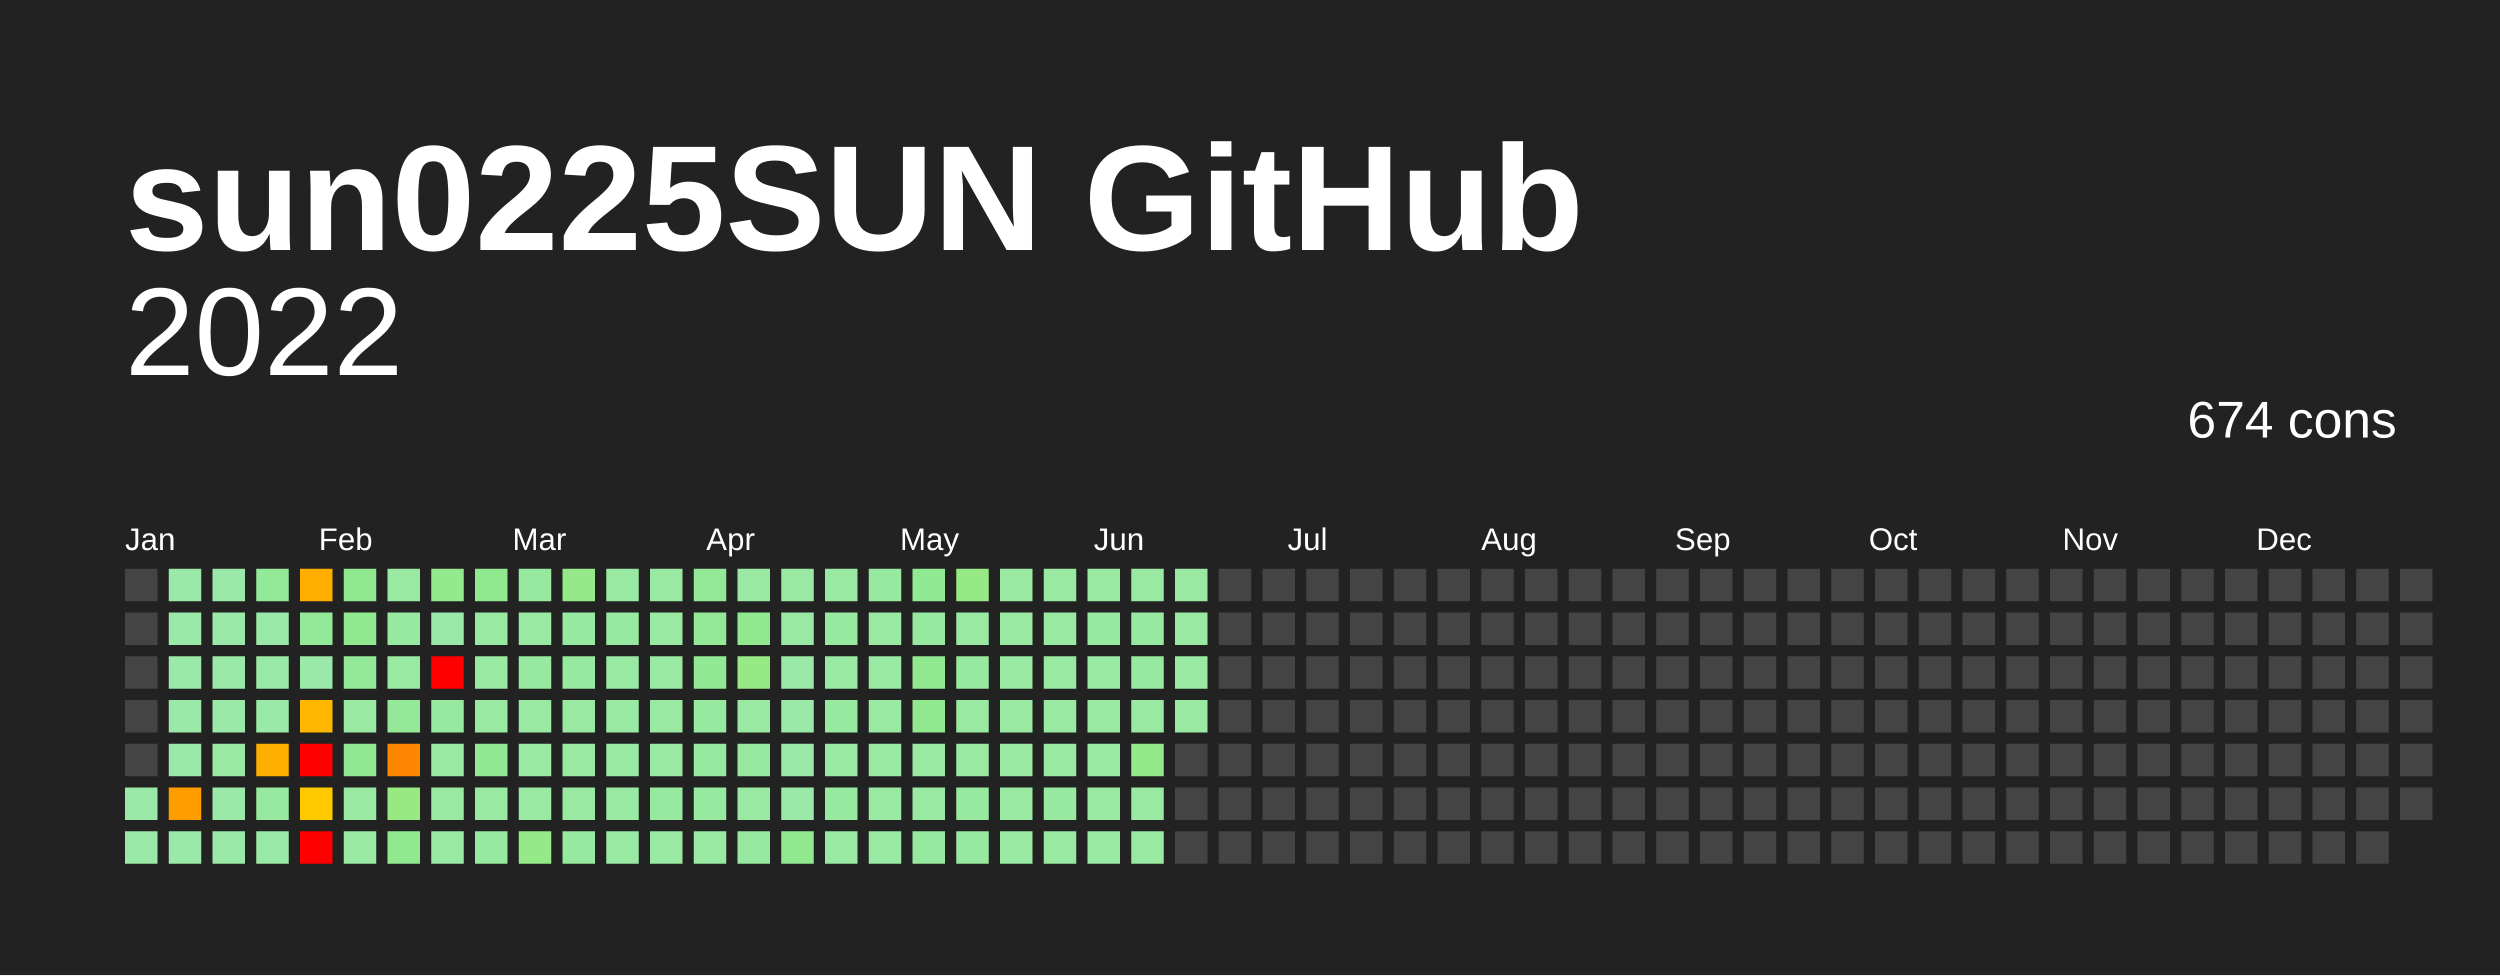
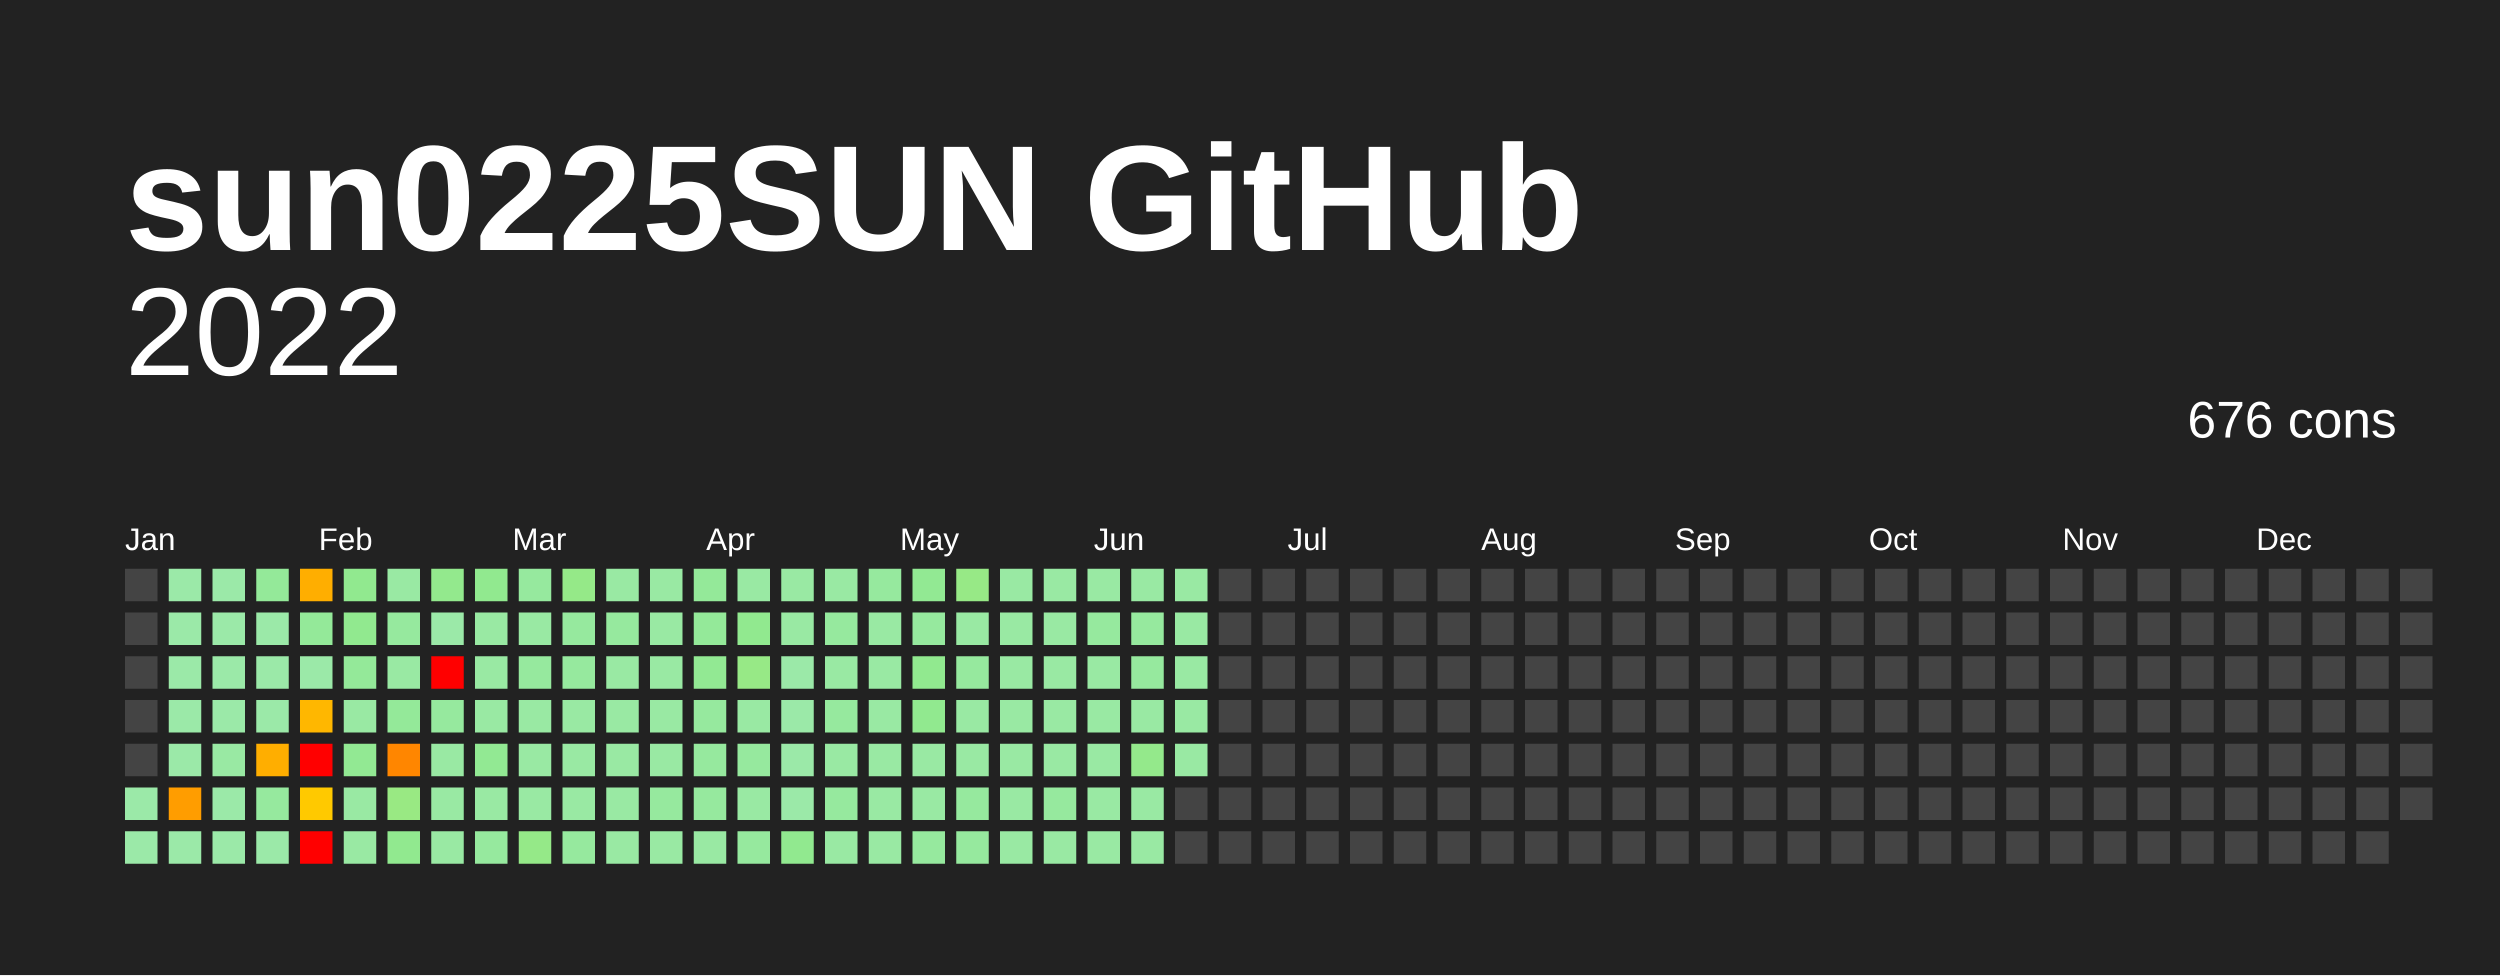
<svg xmlns="http://www.w3.org/2000/svg" baseProfile="full" height="78mm" version="1.1" viewBox="0,0,200,78" width="200mm">
  <defs />
  <rect fill="#222222" height="78" width="200" x="0" y="0" />
  <text fill="#FFFFFF" style="font-size:12px; font-family:Arial; font-weight:bold;" x="10" y="20">sun0225SUN GitHub</text>
  <text alignment-baseline="hanging" fill="#FFFFFF" style="font-size:10.0px; font-family:Arial;" x="10" y="30">2022</text>
-   <text alignment-baseline="hanging" fill="#FFFFFF" style="font-size:4.125px; font-family:Arial;" x="175" y="35">674 cons</text>
+   <text alignment-baseline="hanging" fill="#FFFFFF" style="font-size:4.125px; font-family:Arial;" x="175" y="35">676 cons</text>
  <text fill="#FFFFFF" style="font-size:2.5px; font-family:Arial" x="10.0" y="44">Jan</text>
  <text fill="#FFFFFF" style="font-size:2.5px; font-family:Arial" x="25.5" y="44">Feb</text>
  <text fill="#FFFFFF" style="font-size:2.5px; font-family:Arial" x="41.0" y="44">Mar</text>
  <text fill="#FFFFFF" style="font-size:2.5px; font-family:Arial" x="56.5" y="44">Apr</text>
  <text fill="#FFFFFF" style="font-size:2.5px; font-family:Arial" x="72.0" y="44">May</text>
  <text fill="#FFFFFF" style="font-size:2.5px; font-family:Arial" x="87.5" y="44">Jun</text>
  <text fill="#FFFFFF" style="font-size:2.5px; font-family:Arial" x="103.0" y="44">Jul</text>
  <text fill="#FFFFFF" style="font-size:2.5px; font-family:Arial" x="118.5" y="44">Aug</text>
  <text fill="#FFFFFF" style="font-size:2.5px; font-family:Arial" x="134.0" y="44">Sep</text>
  <text fill="#FFFFFF" style="font-size:2.5px; font-family:Arial" x="149.5" y="44">Oct</text>
  <text fill="#FFFFFF" style="font-size:2.5px; font-family:Arial" x="165.0" y="44">Nov</text>
  <text fill="#FFFFFF" style="font-size:2.5px; font-family:Arial" x="180.5" y="44">Dec</text>
  <rect fill="#444444" height="2.6" width="2.6" x="10.0" y="45.5" />
  <rect fill="#444444" height="2.6" width="2.6" x="10.0" y="49.0" />
  <rect fill="#444444" height="2.6" width="2.6" x="10.0" y="52.5" />
  <rect fill="#444444" height="2.6" width="2.6" x="10.0" y="56.0" />
  <rect fill="#444444" height="2.6" width="2.6" x="10.0" y="59.5" />
  <rect fill="#9be9a8" height="2.6" width="2.6" x="10.0" y="63.0" />
  <rect fill="#9be9a8" height="2.6" width="2.6" x="10.0" y="66.5" />
  <rect fill="#9be9a8" height="2.6" width="2.6" x="13.5" y="45.5" />
  <rect fill="#9be9a8" height="2.6" width="2.6" x="13.5" y="49.0" />
  <rect fill="#9be9a8" height="2.6" width="2.6" x="13.5" y="52.5" />
  <rect fill="#9be9a8" height="2.6" width="2.6" x="13.5" y="56.0" />
  <rect fill="#9be9a8" height="2.6" width="2.6" x="13.5" y="59.5" />
  <rect fill="#ff9d00" height="2.6" width="2.6" x="13.5" y="63.0" />
  <rect fill="#9be9a8" height="2.6" width="2.6" x="13.5" y="66.5" />
  <rect fill="#9be9a8" height="2.6" width="2.6" x="17.0" y="45.5" />
  <rect fill="#9be9a8" height="2.6" width="2.6" x="17.0" y="49.0" />
  <rect fill="#9be9a8" height="2.6" width="2.6" x="17.0" y="52.5" />
  <rect fill="#9be9a8" height="2.6" width="2.6" x="17.0" y="56.0" />
  <rect fill="#99e9a3" height="2.6" width="2.6" x="17.0" y="59.5" />
  <rect fill="#9be9a8" height="2.6" width="2.6" x="17.0" y="63.0" />
  <rect fill="#9be9a8" height="2.6" width="2.6" x="17.0" y="66.5" />
  <rect fill="#94e999" height="2.6" width="2.6" x="20.5" y="45.5" />
  <rect fill="#9be9a8" height="2.6" width="2.6" x="20.5" y="49.0" />
  <rect fill="#9be9a8" height="2.6" width="2.6" x="20.5" y="52.5" />
  <rect fill="#9be9a8" height="2.6" width="2.6" x="20.5" y="56.0" />
  <rect fill="#ffae00" height="2.6" width="2.6" x="20.5" y="59.5" />
  <rect fill="#96e99e" height="2.6" width="2.6" x="20.5" y="63.0" />
  <rect fill="#9be9a8" height="2.6" width="2.6" x="20.5" y="66.5" />
  <rect fill="#ffae00" height="2.6" width="2.6" x="24.0" y="45.5" />
  <rect fill="#94e999" height="2.6" width="2.6" x="24.0" y="49.0" />
  <rect fill="#9be9a8" height="2.6" width="2.6" x="24.0" y="52.5" />
  <rect fill="#ffb700" height="2.6" width="2.6" x="24.0" y="56.0" />
  <rect fill="red" height="2.6" width="2.6" x="24.0" y="59.5" />
  <rect fill="#ffc900" height="2.6" width="2.6" x="24.0" y="63.0" />
  <rect fill="red" height="2.6" width="2.6" x="24.0" y="66.5" />
  <rect fill="#91e98f" height="2.6" width="2.6" x="27.5" y="45.5" />
  <rect fill="#91e98f" height="2.6" width="2.6" x="27.5" y="49.0" />
  <rect fill="#94e999" height="2.6" width="2.6" x="27.5" y="52.5" />
  <rect fill="#99e9a3" height="2.6" width="2.6" x="27.5" y="56.0" />
  <rect fill="#92e993" height="2.6" width="2.6" x="27.5" y="59.5" />
  <rect fill="#99e9a3" height="2.6" width="2.6" x="27.5" y="63.0" />
  <rect fill="#99e9a3" height="2.6" width="2.6" x="27.5" y="66.5" />
  <rect fill="#99e9a3" height="2.6" width="2.6" x="31.0" y="45.5" />
  <rect fill="#96e99e" height="2.6" width="2.6" x="31.0" y="49.0" />
  <rect fill="#99e9a3" height="2.6" width="2.6" x="31.0" y="52.5" />
  <rect fill="#94e999" height="2.6" width="2.6" x="31.0" y="56.0" />
  <rect fill="#ff8600" height="2.6" width="2.6" x="31.0" y="59.5" />
  <rect fill="#99e983" height="2.6" width="2.6" x="31.0" y="63.0" />
  <rect fill="#91e98f" height="2.6" width="2.6" x="31.0" y="66.5" />
  <rect fill="#93e98d" height="2.6" width="2.6" x="34.5" y="45.5" />
  <rect fill="#9be9a8" height="2.6" width="2.6" x="34.5" y="49.0" />
  <rect fill="red" height="2.6" width="2.6" x="34.5" y="52.5" />
  <rect fill="#96e99e" height="2.6" width="2.6" x="34.5" y="56.0" />
  <rect fill="#99e9a3" height="2.6" width="2.6" x="34.5" y="59.5" />
  <rect fill="#99e9a3" height="2.6" width="2.6" x="34.5" y="63.0" />
  <rect fill="#99e9a3" height="2.6" width="2.6" x="34.5" y="66.5" />
  <rect fill="#91e98f" height="2.6" width="2.6" x="38.0" y="45.5" />
  <rect fill="#99e9a3" height="2.6" width="2.6" x="38.0" y="49.0" />
  <rect fill="#99e9a3" height="2.6" width="2.6" x="38.0" y="52.5" />
  <rect fill="#99e9a3" height="2.6" width="2.6" x="38.0" y="56.0" />
  <rect fill="#92e993" height="2.6" width="2.6" x="38.0" y="59.5" />
  <rect fill="#99e9a3" height="2.6" width="2.6" x="38.0" y="63.0" />
  <rect fill="#96e99e" height="2.6" width="2.6" x="38.0" y="66.5" />
  <rect fill="#96e99e" height="2.6" width="2.6" x="41.5" y="45.5" />
  <rect fill="#99e9a3" height="2.6" width="2.6" x="41.5" y="49.0" />
  <rect fill="#96e99e" height="2.6" width="2.6" x="41.5" y="52.5" />
  <rect fill="#99e9a3" height="2.6" width="2.6" x="41.5" y="56.0" />
  <rect fill="#99e9a3" height="2.6" width="2.6" x="41.5" y="59.5" />
  <rect fill="#99e9a3" height="2.6" width="2.6" x="41.5" y="63.0" />
  <rect fill="#95e988" height="2.6" width="2.6" x="41.5" y="66.5" />
  <rect fill="#95e988" height="2.6" width="2.6" x="45.0" y="45.5" />
  <rect fill="#96e99e" height="2.6" width="2.6" x="45.0" y="49.0" />
  <rect fill="#96e99e" height="2.6" width="2.6" x="45.0" y="52.5" />
  <rect fill="#99e9a3" height="2.6" width="2.6" x="45.0" y="56.0" />
  <rect fill="#99e9a3" height="2.6" width="2.6" x="45.0" y="59.5" />
  <rect fill="#99e9a3" height="2.6" width="2.6" x="45.0" y="63.0" />
  <rect fill="#96e99e" height="2.6" width="2.6" x="45.0" y="66.5" />
  <rect fill="#99e9a3" height="2.6" width="2.6" x="48.5" y="45.5" />
  <rect fill="#96e99e" height="2.6" width="2.6" x="48.5" y="49.0" />
  <rect fill="#99e9a3" height="2.6" width="2.6" x="48.5" y="52.5" />
  <rect fill="#99e9a3" height="2.6" width="2.6" x="48.5" y="56.0" />
  <rect fill="#99e9a3" height="2.6" width="2.6" x="48.5" y="59.5" />
  <rect fill="#99e9a3" height="2.6" width="2.6" x="48.5" y="63.0" />
  <rect fill="#99e9a3" height="2.6" width="2.6" x="48.5" y="66.5" />
  <rect fill="#99e9a3" height="2.6" width="2.6" x="52.0" y="45.5" />
  <rect fill="#99e9a3" height="2.6" width="2.6" x="52.0" y="49.0" />
  <rect fill="#99e9a3" height="2.6" width="2.6" x="52.0" y="52.5" />
  <rect fill="#99e9a3" height="2.6" width="2.6" x="52.0" y="56.0" />
  <rect fill="#99e9a3" height="2.6" width="2.6" x="52.0" y="59.5" />
  <rect fill="#96e99e" height="2.6" width="2.6" x="52.0" y="63.0" />
  <rect fill="#99e9a3" height="2.6" width="2.6" x="52.0" y="66.5" />
  <rect fill="#94e999" height="2.6" width="2.6" x="55.5" y="45.5" />
  <rect fill="#94e999" height="2.6" width="2.6" x="55.5" y="49.0" />
  <rect fill="#92e993" height="2.6" width="2.6" x="55.5" y="52.5" />
  <rect fill="#96e99e" height="2.6" width="2.6" x="55.5" y="56.0" />
  <rect fill="#96e99e" height="2.6" width="2.6" x="55.5" y="59.5" />
  <rect fill="#96e99e" height="2.6" width="2.6" x="55.5" y="63.0" />
  <rect fill="#99e9a3" height="2.6" width="2.6" x="55.5" y="66.5" />
  <rect fill="#99e9a3" height="2.6" width="2.6" x="59.0" y="45.5" />
  <rect fill="#91e98f" height="2.6" width="2.6" x="59.0" y="49.0" />
  <rect fill="#97e986" height="2.6" width="2.6" x="59.0" y="52.5" />
  <rect fill="#99e9a3" height="2.6" width="2.6" x="59.0" y="56.0" />
  <rect fill="#96e99e" height="2.6" width="2.6" x="59.0" y="59.5" />
  <rect fill="#99e9a3" height="2.6" width="2.6" x="59.0" y="63.0" />
  <rect fill="#96e99e" height="2.6" width="2.6" x="59.0" y="66.5" />
  <rect fill="#99e9a3" height="2.6" width="2.6" x="62.5" y="45.5" />
  <rect fill="#99e9a3" height="2.6" width="2.6" x="62.5" y="49.0" />
  <rect fill="#9be9a8" height="2.6" width="2.6" x="62.5" y="52.5" />
  <rect fill="#9be9a8" height="2.6" width="2.6" x="62.5" y="56.0" />
  <rect fill="#9be9a8" height="2.6" width="2.6" x="62.5" y="59.5" />
  <rect fill="#9be9a8" height="2.6" width="2.6" x="62.5" y="63.0" />
  <rect fill="#91e98f" height="2.6" width="2.6" x="62.5" y="66.5" />
  <rect fill="#99e9a3" height="2.6" width="2.6" x="66.0" y="45.5" />
  <rect fill="#96e99e" height="2.6" width="2.6" x="66.0" y="49.0" />
  <rect fill="#99e9a3" height="2.6" width="2.6" x="66.0" y="52.5" />
  <rect fill="#96e99e" height="2.6" width="2.6" x="66.0" y="56.0" />
  <rect fill="#99e9a3" height="2.6" width="2.6" x="66.0" y="59.5" />
  <rect fill="#96e99e" height="2.6" width="2.6" x="66.0" y="63.0" />
  <rect fill="#99e9a3" height="2.6" width="2.6" x="66.0" y="66.5" />
  <rect fill="#96e99e" height="2.6" width="2.6" x="69.5" y="45.5" />
  <rect fill="#99e9a3" height="2.6" width="2.6" x="69.5" y="49.0" />
  <rect fill="#99e9a3" height="2.6" width="2.6" x="69.5" y="52.5" />
  <rect fill="#99e9a3" height="2.6" width="2.6" x="69.5" y="56.0" />
  <rect fill="#99e9a3" height="2.6" width="2.6" x="69.5" y="59.5" />
  <rect fill="#99e9a3" height="2.6" width="2.6" x="69.5" y="63.0" />
  <rect fill="#99e9a3" height="2.6" width="2.6" x="69.5" y="66.5" />
  <rect fill="#92e993" height="2.6" width="2.6" x="73.0" y="45.5" />
  <rect fill="#96e99e" height="2.6" width="2.6" x="73.0" y="49.0" />
  <rect fill="#91e98f" height="2.6" width="2.6" x="73.0" y="52.5" />
  <rect fill="#91e98f" height="2.6" width="2.6" x="73.0" y="56.0" />
  <rect fill="#99e9a3" height="2.6" width="2.6" x="73.0" y="59.5" />
  <rect fill="#99e9a3" height="2.6" width="2.6" x="73.0" y="63.0" />
  <rect fill="#96e99e" height="2.6" width="2.6" x="73.0" y="66.5" />
  <rect fill="#97e986" height="2.6" width="2.6" x="76.5" y="45.5" />
  <rect fill="#99e9a3" height="2.6" width="2.6" x="76.5" y="49.0" />
  <rect fill="#96e99e" height="2.6" width="2.6" x="76.5" y="52.5" />
  <rect fill="#99e9a3" height="2.6" width="2.6" x="76.5" y="56.0" />
  <rect fill="#99e9a3" height="2.6" width="2.6" x="76.5" y="59.5" />
  <rect fill="#96e99e" height="2.6" width="2.6" x="76.5" y="63.0" />
  <rect fill="#96e99e" height="2.6" width="2.6" x="76.5" y="66.5" />
  <rect fill="#99e9a3" height="2.6" width="2.6" x="80.0" y="45.5" />
  <rect fill="#99e9a3" height="2.6" width="2.6" x="80.0" y="49.0" />
  <rect fill="#99e9a3" height="2.6" width="2.6" x="80.0" y="52.5" />
  <rect fill="#99e9a3" height="2.6" width="2.6" x="80.0" y="56.0" />
  <rect fill="#99e9a3" height="2.6" width="2.6" x="80.0" y="59.5" />
  <rect fill="#99e9a3" height="2.6" width="2.6" x="80.0" y="63.0" />
  <rect fill="#99e9a3" height="2.6" width="2.6" x="80.0" y="66.5" />
  <rect fill="#99e9a3" height="2.6" width="2.6" x="83.5" y="45.5" />
  <rect fill="#99e9a3" height="2.6" width="2.6" x="83.5" y="49.0" />
  <rect fill="#99e9a3" height="2.6" width="2.6" x="83.5" y="52.5" />
  <rect fill="#99e9a3" height="2.6" width="2.6" x="83.5" y="56.0" />
  <rect fill="#99e9a3" height="2.6" width="2.6" x="83.5" y="59.5" />
  <rect fill="#96e99e" height="2.6" width="2.6" x="83.5" y="63.0" />
  <rect fill="#99e9a3" height="2.6" width="2.6" x="83.5" y="66.5" />
  <rect fill="#99e9a3" height="2.6" width="2.6" x="87.0" y="45.5" />
  <rect fill="#96e99e" height="2.6" width="2.6" x="87.0" y="49.0" />
  <rect fill="#99e9a3" height="2.6" width="2.6" x="87.0" y="52.5" />
  <rect fill="#99e9a3" height="2.6" width="2.6" x="87.0" y="56.0" />
  <rect fill="#99e9a3" height="2.6" width="2.6" x="87.0" y="59.5" />
  <rect fill="#99e9a3" height="2.6" width="2.6" x="87.0" y="63.0" />
  <rect fill="#99e9a3" height="2.6" width="2.6" x="87.0" y="66.5" />
  <rect fill="#99e9a3" height="2.6" width="2.6" x="90.5" y="45.5" />
  <rect fill="#96e99e" height="2.6" width="2.6" x="90.5" y="49.0" />
  <rect fill="#96e99e" height="2.6" width="2.6" x="90.5" y="52.5" />
  <rect fill="#99e9a3" height="2.6" width="2.6" x="90.5" y="56.0" />
  <rect fill="#94e98b" height="2.6" width="2.6" x="90.5" y="59.5" />
  <rect fill="#99e9a3" height="2.6" width="2.6" x="90.5" y="63.0" />
  <rect fill="#99e9a3" height="2.6" width="2.6" x="90.5" y="66.5" />
  <rect fill="#99e9a3" height="2.6" width="2.6" x="94.0" y="45.5" />
  <rect fill="#99e9a3" height="2.6" width="2.6" x="94.0" y="49.0" />
  <rect fill="#99e9a3" height="2.6" width="2.6" x="94.0" y="52.5" />
  <rect fill="#99e9a3" height="2.6" width="2.6" x="94.0" y="56.0" />
-   <rect fill="#444444" height="2.6" width="2.6" x="94.0" y="59.5" />
+   <rect fill="#99e9a3" height="2.6" width="2.6" x="94.0" y="59.5" />
  <rect fill="#444444" height="2.6" width="2.6" x="94.0" y="63.0" />
  <rect fill="#444444" height="2.6" width="2.6" x="94.0" y="66.5" />
  <rect fill="#444444" height="2.6" width="2.6" x="97.5" y="45.5" />
  <rect fill="#444444" height="2.6" width="2.6" x="97.5" y="49.0" />
  <rect fill="#444444" height="2.6" width="2.6" x="97.5" y="52.5" />
  <rect fill="#444444" height="2.6" width="2.6" x="97.5" y="56.0" />
  <rect fill="#444444" height="2.6" width="2.6" x="97.5" y="59.5" />
  <rect fill="#444444" height="2.6" width="2.6" x="97.5" y="63.0" />
  <rect fill="#444444" height="2.6" width="2.6" x="97.5" y="66.5" />
  <rect fill="#444444" height="2.6" width="2.6" x="101.0" y="45.5" />
  <rect fill="#444444" height="2.6" width="2.6" x="101.0" y="49.0" />
  <rect fill="#444444" height="2.6" width="2.6" x="101.0" y="52.5" />
  <rect fill="#444444" height="2.6" width="2.6" x="101.0" y="56.0" />
  <rect fill="#444444" height="2.6" width="2.6" x="101.0" y="59.5" />
  <rect fill="#444444" height="2.6" width="2.6" x="101.0" y="63.0" />
  <rect fill="#444444" height="2.6" width="2.6" x="101.0" y="66.5" />
  <rect fill="#444444" height="2.6" width="2.6" x="104.5" y="45.5" />
  <rect fill="#444444" height="2.6" width="2.6" x="104.5" y="49.0" />
  <rect fill="#444444" height="2.6" width="2.6" x="104.5" y="52.5" />
  <rect fill="#444444" height="2.6" width="2.6" x="104.5" y="56.0" />
  <rect fill="#444444" height="2.6" width="2.6" x="104.5" y="59.5" />
  <rect fill="#444444" height="2.6" width="2.6" x="104.5" y="63.0" />
  <rect fill="#444444" height="2.6" width="2.6" x="104.5" y="66.5" />
  <rect fill="#444444" height="2.6" width="2.6" x="108.0" y="45.5" />
  <rect fill="#444444" height="2.6" width="2.6" x="108.0" y="49.0" />
  <rect fill="#444444" height="2.6" width="2.6" x="108.0" y="52.5" />
  <rect fill="#444444" height="2.6" width="2.6" x="108.0" y="56.0" />
  <rect fill="#444444" height="2.6" width="2.6" x="108.0" y="59.5" />
  <rect fill="#444444" height="2.6" width="2.6" x="108.0" y="63.0" />
  <rect fill="#444444" height="2.6" width="2.6" x="108.0" y="66.5" />
  <rect fill="#444444" height="2.6" width="2.6" x="111.5" y="45.5" />
  <rect fill="#444444" height="2.6" width="2.6" x="111.5" y="49.0" />
  <rect fill="#444444" height="2.6" width="2.6" x="111.5" y="52.5" />
  <rect fill="#444444" height="2.6" width="2.6" x="111.5" y="56.0" />
  <rect fill="#444444" height="2.6" width="2.6" x="111.5" y="59.5" />
  <rect fill="#444444" height="2.6" width="2.6" x="111.5" y="63.0" />
  <rect fill="#444444" height="2.6" width="2.6" x="111.5" y="66.5" />
  <rect fill="#444444" height="2.6" width="2.6" x="115.0" y="45.5" />
  <rect fill="#444444" height="2.6" width="2.6" x="115.0" y="49.0" />
  <rect fill="#444444" height="2.6" width="2.6" x="115.0" y="52.5" />
  <rect fill="#444444" height="2.6" width="2.6" x="115.0" y="56.0" />
  <rect fill="#444444" height="2.6" width="2.6" x="115.0" y="59.5" />
  <rect fill="#444444" height="2.6" width="2.6" x="115.0" y="63.0" />
  <rect fill="#444444" height="2.6" width="2.6" x="115.0" y="66.5" />
  <rect fill="#444444" height="2.6" width="2.6" x="118.5" y="45.5" />
  <rect fill="#444444" height="2.6" width="2.6" x="118.5" y="49.0" />
  <rect fill="#444444" height="2.6" width="2.6" x="118.5" y="52.5" />
  <rect fill="#444444" height="2.6" width="2.6" x="118.5" y="56.0" />
  <rect fill="#444444" height="2.6" width="2.6" x="118.5" y="59.5" />
  <rect fill="#444444" height="2.6" width="2.6" x="118.5" y="63.0" />
  <rect fill="#444444" height="2.6" width="2.6" x="118.5" y="66.5" />
  <rect fill="#444444" height="2.6" width="2.6" x="122.0" y="45.5" />
  <rect fill="#444444" height="2.6" width="2.6" x="122.0" y="49.0" />
  <rect fill="#444444" height="2.6" width="2.6" x="122.0" y="52.5" />
  <rect fill="#444444" height="2.6" width="2.6" x="122.0" y="56.0" />
  <rect fill="#444444" height="2.6" width="2.6" x="122.0" y="59.5" />
  <rect fill="#444444" height="2.6" width="2.6" x="122.0" y="63.0" />
  <rect fill="#444444" height="2.6" width="2.6" x="122.0" y="66.5" />
  <rect fill="#444444" height="2.6" width="2.6" x="125.5" y="45.5" />
  <rect fill="#444444" height="2.6" width="2.6" x="125.5" y="49.0" />
  <rect fill="#444444" height="2.6" width="2.6" x="125.5" y="52.5" />
  <rect fill="#444444" height="2.6" width="2.6" x="125.5" y="56.0" />
  <rect fill="#444444" height="2.6" width="2.6" x="125.5" y="59.5" />
  <rect fill="#444444" height="2.6" width="2.6" x="125.5" y="63.0" />
  <rect fill="#444444" height="2.6" width="2.6" x="125.5" y="66.5" />
  <rect fill="#444444" height="2.6" width="2.6" x="129.0" y="45.5" />
  <rect fill="#444444" height="2.6" width="2.6" x="129.0" y="49.0" />
  <rect fill="#444444" height="2.6" width="2.6" x="129.0" y="52.5" />
  <rect fill="#444444" height="2.6" width="2.6" x="129.0" y="56.0" />
  <rect fill="#444444" height="2.6" width="2.6" x="129.0" y="59.5" />
  <rect fill="#444444" height="2.6" width="2.6" x="129.0" y="63.0" />
  <rect fill="#444444" height="2.6" width="2.6" x="129.0" y="66.5" />
  <rect fill="#444444" height="2.6" width="2.6" x="132.5" y="45.5" />
  <rect fill="#444444" height="2.6" width="2.6" x="132.5" y="49.0" />
  <rect fill="#444444" height="2.6" width="2.6" x="132.5" y="52.5" />
  <rect fill="#444444" height="2.6" width="2.6" x="132.5" y="56.0" />
  <rect fill="#444444" height="2.6" width="2.6" x="132.5" y="59.5" />
  <rect fill="#444444" height="2.6" width="2.6" x="132.5" y="63.0" />
  <rect fill="#444444" height="2.6" width="2.6" x="132.5" y="66.5" />
  <rect fill="#444444" height="2.6" width="2.6" x="136.0" y="45.5" />
  <rect fill="#444444" height="2.6" width="2.6" x="136.0" y="49.0" />
  <rect fill="#444444" height="2.6" width="2.6" x="136.0" y="52.5" />
  <rect fill="#444444" height="2.6" width="2.6" x="136.0" y="56.0" />
  <rect fill="#444444" height="2.6" width="2.6" x="136.0" y="59.5" />
  <rect fill="#444444" height="2.6" width="2.6" x="136.0" y="63.0" />
  <rect fill="#444444" height="2.6" width="2.6" x="136.0" y="66.5" />
  <rect fill="#444444" height="2.6" width="2.6" x="139.5" y="45.5" />
  <rect fill="#444444" height="2.6" width="2.6" x="139.5" y="49.0" />
  <rect fill="#444444" height="2.6" width="2.6" x="139.5" y="52.5" />
  <rect fill="#444444" height="2.6" width="2.6" x="139.5" y="56.0" />
  <rect fill="#444444" height="2.6" width="2.6" x="139.5" y="59.5" />
  <rect fill="#444444" height="2.6" width="2.6" x="139.5" y="63.0" />
  <rect fill="#444444" height="2.6" width="2.6" x="139.5" y="66.5" />
  <rect fill="#444444" height="2.6" width="2.6" x="143.0" y="45.5" />
  <rect fill="#444444" height="2.6" width="2.6" x="143.0" y="49.0" />
  <rect fill="#444444" height="2.6" width="2.6" x="143.0" y="52.5" />
  <rect fill="#444444" height="2.6" width="2.6" x="143.0" y="56.0" />
  <rect fill="#444444" height="2.6" width="2.6" x="143.0" y="59.5" />
  <rect fill="#444444" height="2.6" width="2.6" x="143.0" y="63.0" />
  <rect fill="#444444" height="2.6" width="2.6" x="143.0" y="66.5" />
  <rect fill="#444444" height="2.6" width="2.6" x="146.5" y="45.5" />
  <rect fill="#444444" height="2.6" width="2.6" x="146.5" y="49.0" />
  <rect fill="#444444" height="2.6" width="2.6" x="146.5" y="52.5" />
  <rect fill="#444444" height="2.6" width="2.6" x="146.5" y="56.0" />
  <rect fill="#444444" height="2.6" width="2.6" x="146.5" y="59.5" />
  <rect fill="#444444" height="2.6" width="2.6" x="146.5" y="63.0" />
  <rect fill="#444444" height="2.6" width="2.6" x="146.5" y="66.5" />
  <rect fill="#444444" height="2.6" width="2.6" x="150.0" y="45.5" />
  <rect fill="#444444" height="2.6" width="2.6" x="150.0" y="49.0" />
  <rect fill="#444444" height="2.6" width="2.6" x="150.0" y="52.5" />
  <rect fill="#444444" height="2.6" width="2.6" x="150.0" y="56.0" />
  <rect fill="#444444" height="2.6" width="2.6" x="150.0" y="59.5" />
  <rect fill="#444444" height="2.6" width="2.6" x="150.0" y="63.0" />
  <rect fill="#444444" height="2.6" width="2.6" x="150.0" y="66.5" />
  <rect fill="#444444" height="2.6" width="2.6" x="153.5" y="45.5" />
  <rect fill="#444444" height="2.6" width="2.6" x="153.5" y="49.0" />
  <rect fill="#444444" height="2.6" width="2.6" x="153.5" y="52.5" />
  <rect fill="#444444" height="2.6" width="2.6" x="153.5" y="56.0" />
  <rect fill="#444444" height="2.6" width="2.6" x="153.5" y="59.5" />
  <rect fill="#444444" height="2.6" width="2.6" x="153.5" y="63.0" />
  <rect fill="#444444" height="2.6" width="2.6" x="153.5" y="66.5" />
  <rect fill="#444444" height="2.6" width="2.6" x="157.0" y="45.5" />
  <rect fill="#444444" height="2.6" width="2.6" x="157.0" y="49.0" />
  <rect fill="#444444" height="2.6" width="2.6" x="157.0" y="52.5" />
  <rect fill="#444444" height="2.6" width="2.6" x="157.0" y="56.0" />
  <rect fill="#444444" height="2.6" width="2.6" x="157.0" y="59.5" />
  <rect fill="#444444" height="2.6" width="2.6" x="157.0" y="63.0" />
  <rect fill="#444444" height="2.6" width="2.6" x="157.0" y="66.5" />
  <rect fill="#444444" height="2.6" width="2.6" x="160.5" y="45.5" />
  <rect fill="#444444" height="2.6" width="2.6" x="160.5" y="49.0" />
  <rect fill="#444444" height="2.6" width="2.6" x="160.5" y="52.5" />
  <rect fill="#444444" height="2.6" width="2.6" x="160.5" y="56.0" />
  <rect fill="#444444" height="2.6" width="2.6" x="160.5" y="59.5" />
  <rect fill="#444444" height="2.6" width="2.6" x="160.5" y="63.0" />
  <rect fill="#444444" height="2.6" width="2.6" x="160.5" y="66.5" />
  <rect fill="#444444" height="2.6" width="2.6" x="164.0" y="45.5" />
  <rect fill="#444444" height="2.6" width="2.6" x="164.0" y="49.0" />
  <rect fill="#444444" height="2.6" width="2.6" x="164.0" y="52.5" />
  <rect fill="#444444" height="2.6" width="2.6" x="164.0" y="56.0" />
  <rect fill="#444444" height="2.6" width="2.6" x="164.0" y="59.5" />
  <rect fill="#444444" height="2.6" width="2.6" x="164.0" y="63.0" />
  <rect fill="#444444" height="2.6" width="2.6" x="164.0" y="66.5" />
  <rect fill="#444444" height="2.6" width="2.6" x="167.5" y="45.5" />
  <rect fill="#444444" height="2.6" width="2.6" x="167.5" y="49.0" />
  <rect fill="#444444" height="2.6" width="2.6" x="167.5" y="52.5" />
  <rect fill="#444444" height="2.6" width="2.6" x="167.5" y="56.0" />
  <rect fill="#444444" height="2.6" width="2.6" x="167.5" y="59.5" />
  <rect fill="#444444" height="2.6" width="2.6" x="167.5" y="63.0" />
  <rect fill="#444444" height="2.6" width="2.6" x="167.5" y="66.5" />
  <rect fill="#444444" height="2.6" width="2.6" x="171.0" y="45.5" />
  <rect fill="#444444" height="2.6" width="2.6" x="171.0" y="49.0" />
  <rect fill="#444444" height="2.6" width="2.6" x="171.0" y="52.5" />
  <rect fill="#444444" height="2.6" width="2.6" x="171.0" y="56.0" />
  <rect fill="#444444" height="2.6" width="2.6" x="171.0" y="59.5" />
  <rect fill="#444444" height="2.6" width="2.6" x="171.0" y="63.0" />
  <rect fill="#444444" height="2.6" width="2.6" x="171.0" y="66.5" />
  <rect fill="#444444" height="2.6" width="2.6" x="174.5" y="45.5" />
  <rect fill="#444444" height="2.6" width="2.6" x="174.5" y="49.0" />
  <rect fill="#444444" height="2.6" width="2.6" x="174.5" y="52.5" />
  <rect fill="#444444" height="2.6" width="2.6" x="174.5" y="56.0" />
  <rect fill="#444444" height="2.6" width="2.6" x="174.5" y="59.5" />
  <rect fill="#444444" height="2.6" width="2.6" x="174.5" y="63.0" />
  <rect fill="#444444" height="2.6" width="2.6" x="174.5" y="66.5" />
  <rect fill="#444444" height="2.6" width="2.6" x="178.0" y="45.5" />
  <rect fill="#444444" height="2.6" width="2.6" x="178.0" y="49.0" />
  <rect fill="#444444" height="2.6" width="2.6" x="178.0" y="52.5" />
  <rect fill="#444444" height="2.6" width="2.6" x="178.0" y="56.0" />
  <rect fill="#444444" height="2.6" width="2.6" x="178.0" y="59.5" />
  <rect fill="#444444" height="2.6" width="2.6" x="178.0" y="63.0" />
  <rect fill="#444444" height="2.6" width="2.6" x="178.0" y="66.5" />
  <rect fill="#444444" height="2.6" width="2.6" x="181.5" y="45.5" />
  <rect fill="#444444" height="2.6" width="2.6" x="181.5" y="49.0" />
  <rect fill="#444444" height="2.6" width="2.6" x="181.5" y="52.5" />
  <rect fill="#444444" height="2.6" width="2.6" x="181.5" y="56.0" />
  <rect fill="#444444" height="2.6" width="2.6" x="181.5" y="59.5" />
  <rect fill="#444444" height="2.6" width="2.6" x="181.5" y="63.0" />
  <rect fill="#444444" height="2.6" width="2.6" x="181.5" y="66.5" />
  <rect fill="#444444" height="2.6" width="2.6" x="185.0" y="45.5" />
  <rect fill="#444444" height="2.6" width="2.6" x="185.0" y="49.0" />
  <rect fill="#444444" height="2.6" width="2.6" x="185.0" y="52.5" />
  <rect fill="#444444" height="2.6" width="2.6" x="185.0" y="56.0" />
  <rect fill="#444444" height="2.6" width="2.6" x="185.0" y="59.5" />
  <rect fill="#444444" height="2.6" width="2.6" x="185.0" y="63.0" />
  <rect fill="#444444" height="2.6" width="2.6" x="185.0" y="66.5" />
  <rect fill="#444444" height="2.6" width="2.6" x="188.5" y="45.5" />
  <rect fill="#444444" height="2.6" width="2.6" x="188.5" y="49.0" />
  <rect fill="#444444" height="2.6" width="2.6" x="188.5" y="52.5" />
  <rect fill="#444444" height="2.6" width="2.6" x="188.5" y="56.0" />
  <rect fill="#444444" height="2.6" width="2.6" x="188.5" y="59.5" />
  <rect fill="#444444" height="2.6" width="2.6" x="188.5" y="63.0" />
  <rect fill="#444444" height="2.6" width="2.6" x="188.5" y="66.5" />
  <rect fill="#444444" height="2.6" width="2.6" x="192.0" y="45.5" />
  <rect fill="#444444" height="2.6" width="2.6" x="192.0" y="49.0" />
  <rect fill="#444444" height="2.6" width="2.6" x="192.0" y="52.5" />
  <rect fill="#444444" height="2.6" width="2.6" x="192.0" y="56.0" />
  <rect fill="#444444" height="2.6" width="2.6" x="192.0" y="59.5" />
  <rect fill="#444444" height="2.6" width="2.6" x="192.0" y="63.0" />
</svg>
